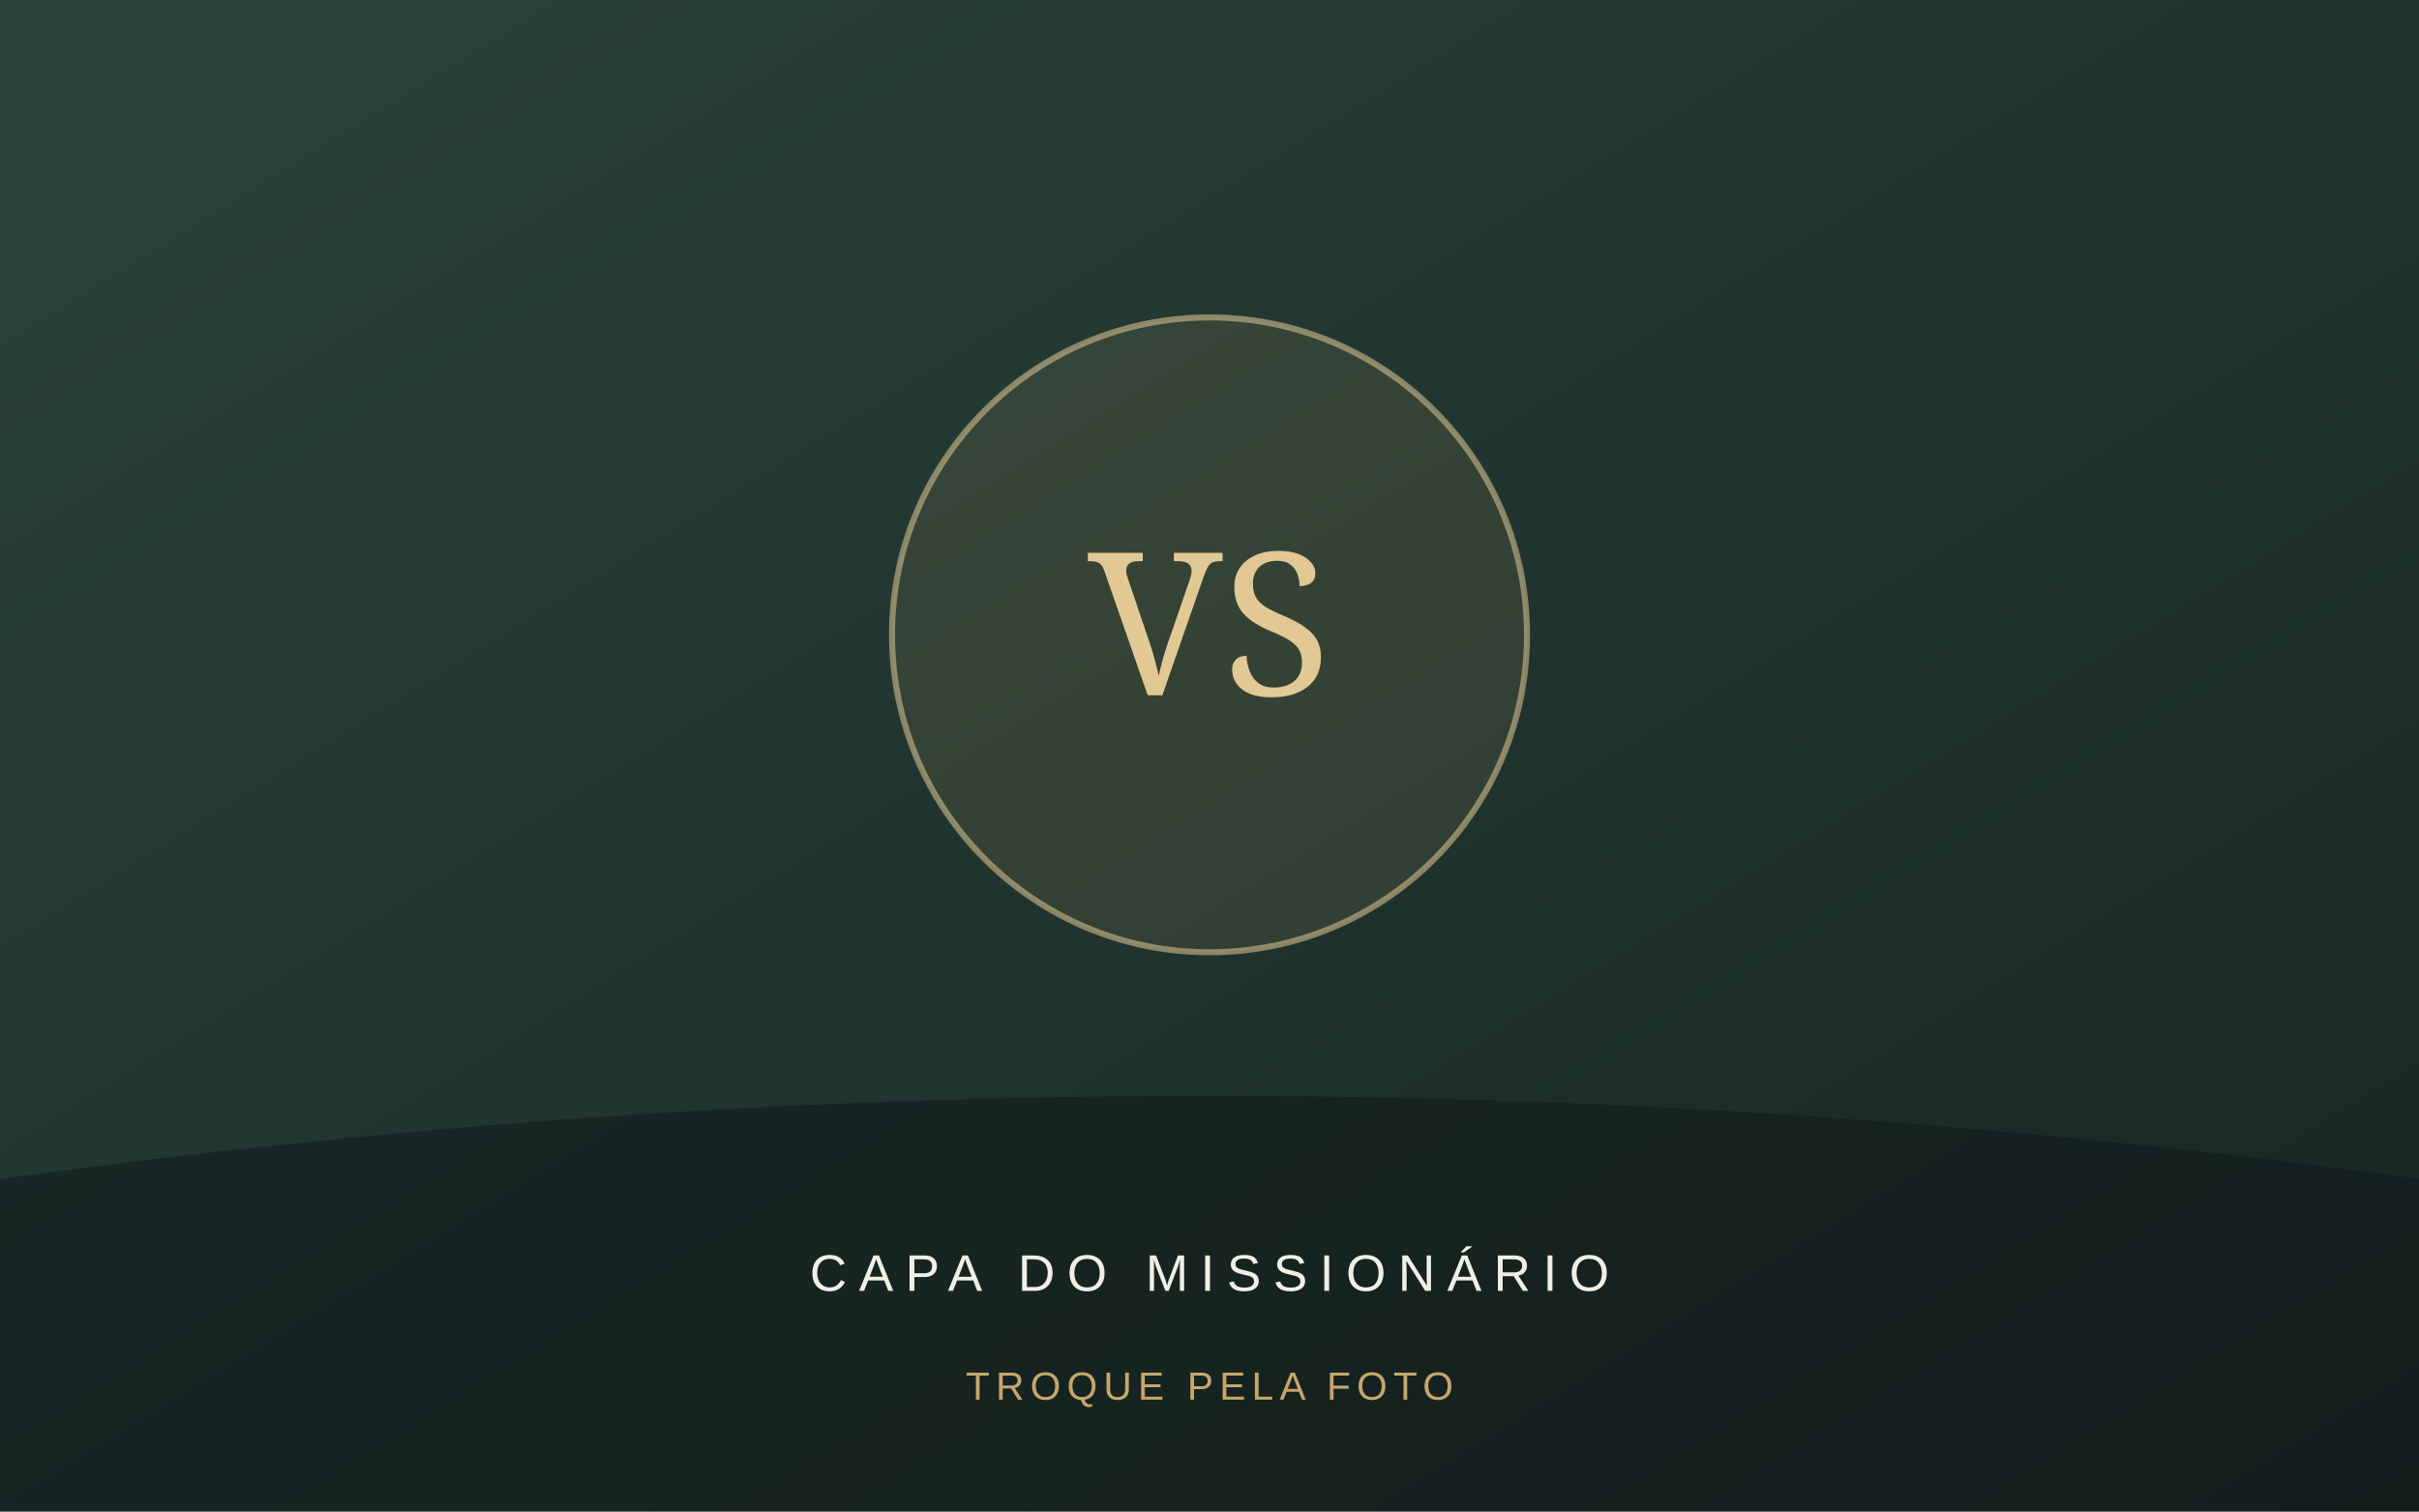
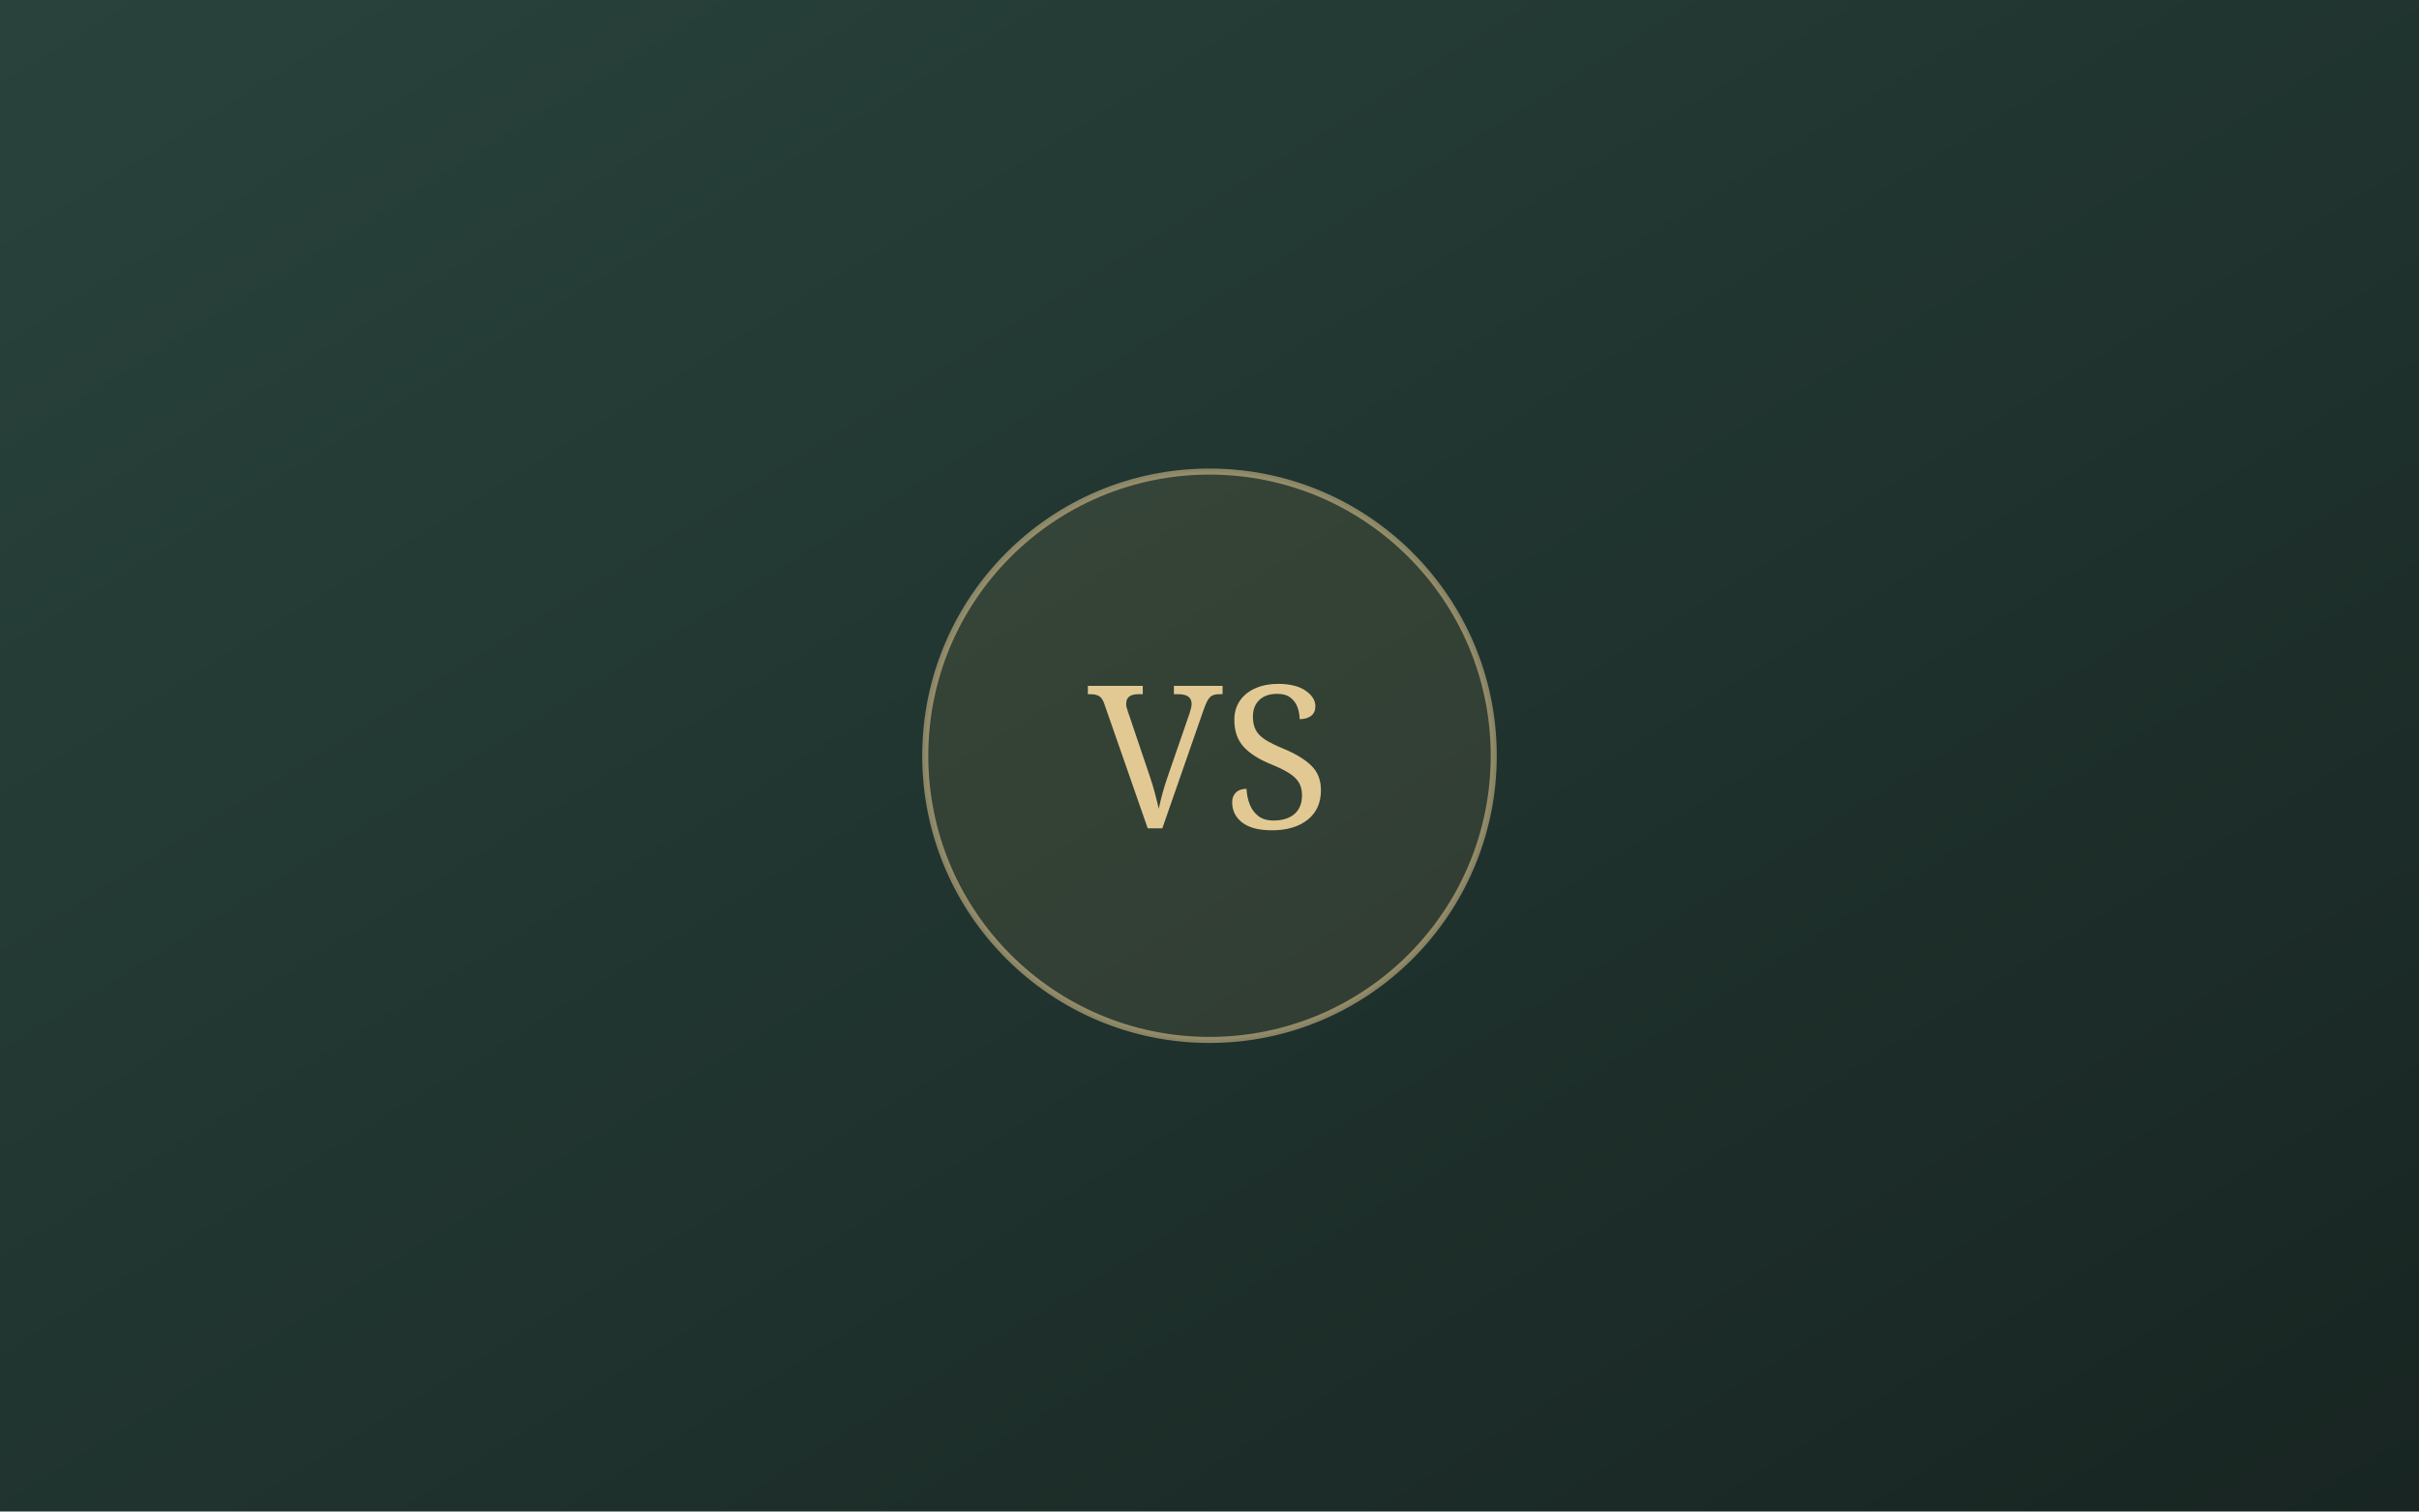
<svg xmlns="http://www.w3.org/2000/svg" viewBox="0 0 800 500">
  <defs>
    <linearGradient id="g" x2="1" y2="1">
      <stop stop-color="#29433c" />
      <stop offset="1" stop-color="#182522" />
    </linearGradient>
  </defs>
  <rect width="800" height="500" fill="url(#g)" />
-   <circle cx="400" cy="210" r="105" fill="#c7a66a" fill-opacity=".12" stroke="#e2c994" stroke-opacity=".55" stroke-width="2" />
-   <text x="400" y="230" text-anchor="middle" fill="#e2c994" font-family="Georgia,serif" font-size="66">VS</text>
-   <path d="M0 390 Q400 335 800 390 V500 H0Z" fill="#101a1b" fill-opacity=".55" />
-   <text x="400" y="427" text-anchor="middle" fill="#f2eee5" font-family="Arial,sans-serif" font-size="17" letter-spacing="4">CAPA DO MISSIONÁRIO</text>
-   <text x="400" y="463" text-anchor="middle" fill="#c7a66a" font-family="Arial,sans-serif" font-size="13" letter-spacing="2">TROQUE PELA FOTO</text>
+   <circle cx="400" cy="250" r="94" fill="#c7a66a" fill-opacity=".12" stroke="#e2c994" stroke-opacity=".55" stroke-width="2" />
+   <text x="400" y="274" text-anchor="middle" fill="#e2c994" font-family="Georgia,serif" font-size="66">VS</text>
</svg>
